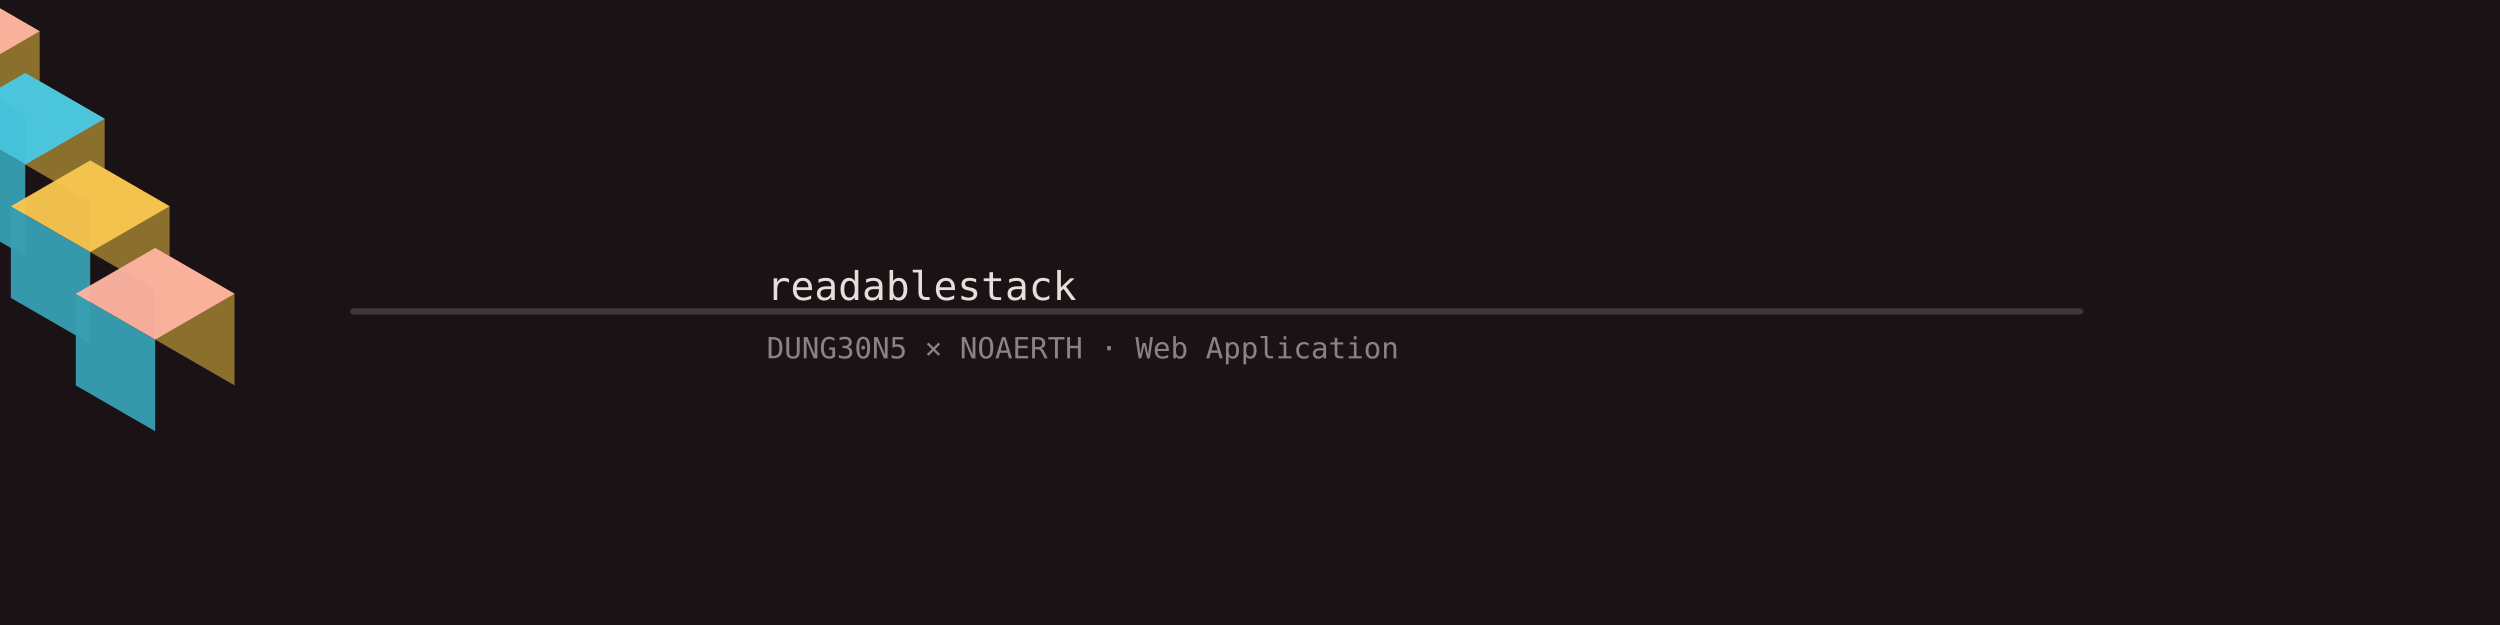
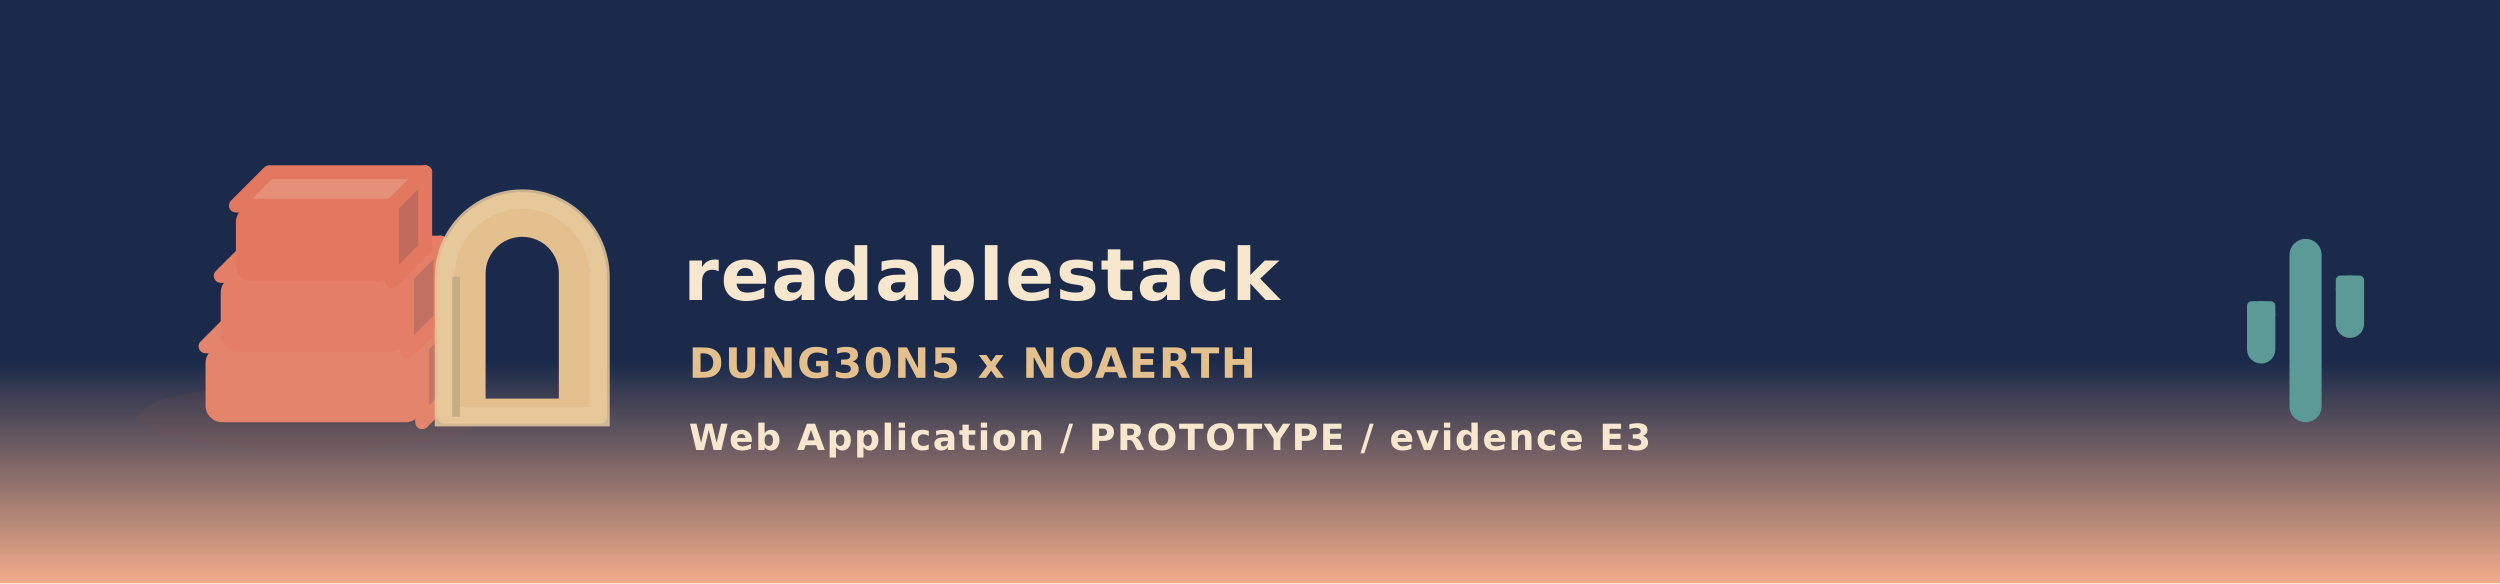
- <svg xmlns="http://www.w3.org/2000/svg" viewBox="0 0 1200 300" width="1200" height="300" role="img" aria-label="readablestack identity object">
-   <rect width="1200" height="300" fill="#1a1214" />
-   <defs>
-     <linearGradient id="gft" x1="0" y1="0" x2="1" y2="1">
-       <stop offset="0%" stop-color="#ffb4a2" />
-       <stop offset="100%" stop-color="#48cae4" />
-     </linearGradient>
-   </defs>
-   <rect x="168.00" y="148.00" width="832.00" height="3.00" rx="2.00" fill="rgba(253,244,240,0.160)" opacity="1.00" />
-   <polygon points="-19.05,37.00 19.05,59.00 19.05,15.00 -19.05,-7.00" fill="#90732e" opacity="0.95" />
-   <polygon points="-57.16,59.00 -19.05,81.00 -19.05,37.00 -57.16,15.00" fill="#389eb2" opacity="0.95" />
-   <polygon points="-19.05,-7.00 19.05,15.00 -19.05,37.00 -57.16,15.00" fill="#ffb4a2" opacity="0.95" />
-   <polygon points="12.12,79.00 50.23,101.00 50.23,57.00 12.12,35.00" fill="#90732e" opacity="0.95" />
-   <polygon points="-25.98,101.00 12.12,123.00 12.12,79.00 -25.98,57.00" fill="#389eb2" opacity="0.95" />
-   <polygon points="12.12,35.00 50.23,57.00 12.12,79.00 -25.98,57.00" fill="#48cae4" opacity="0.95" />
-   <polygon points="43.30,121.00 81.41,143.00 81.41,99.00 43.30,77.00" fill="#90732e" opacity="0.95" />
-   <polygon points="5.20,143.00 43.30,165.00 43.30,121.00 5.20,99.00" fill="#389eb2" opacity="0.95" />
-   <polygon points="43.30,77.00 81.41,99.00 43.30,121.00 5.20,99.00" fill="#f9c74f" opacity="0.95" />
-   <polygon points="74.48,163.00 112.58,185.00 112.58,141.00 74.48,119.00" fill="#90732e" opacity="0.95" />
-   <polygon points="36.37,185.00 74.48,207.00 74.48,163.00 36.37,141.00" fill="#389eb2" opacity="0.95" />
-   <polygon points="74.48,119.00 112.58,141.00 74.48,163.00 36.37,141.00" fill="#ffb4a2" opacity="0.95" />
-   <text x="368" y="144" font-family="ui-monospace,Menlo,monospace" font-size="19" fill="rgba(253,244,240,0.900)">readablestack</text>
-   <text x="368" y="172" font-family="ui-monospace,Menlo,monospace" font-size="14" fill="rgba(253,244,240,0.500)">DUNG30N5 × NOAERTH · Web Application</text>
+ <svg xmlns="http://www.w3.org/2000/svg" width="900" height="210" viewBox="0 0 900 210" role="img" aria-label="readablestack - identity object">
+   <linearGradient id="skyf" x1="0" y1="0" x2="0" y2="1">
+     <stop offset="0" stop-color="#1b2a4a" />
+     <stop offset="0.62" stop-color="#1b2a4a" />
+     <stop offset="1" stop-color="#f3ad8a" />
+   </linearGradient>
+   <rect width="900" height="210" fill="url(#skyf)" />
+   <rect x="0" y="352" width="900" height="-142" fill="#e3c08d" />
+   <rect x="0" y="352" width="900" height="3" fill="#e6c596" />
+   <ellipse cx="112" cy="150" rx="62" ry="12" fill="rgba(138,90,68,0.11)" />
+   <path d="M74,124.67 L152,124.67 L164,112.67 L86,112.67 Z" fill="#e99a82" stroke="#e5846c" stroke-width="5" stroke-linejoin="round" />
+   <path d="M152,124.67 L164,112.67 L164,140 L152,152 Z" fill="#c37566" stroke="#e5846c" stroke-width="5" stroke-linejoin="round" />
+   <rect x="74" y="124.67" width="78" height="27.33" rx="6" fill="#e5846c" />
+   <path d="M79.46,99.33 L146.54,99.33 L158.54,87.33 L91.46,87.33 Z" fill="#e8957d" stroke="#e47e66" stroke-width="5" stroke-linejoin="round" />
+   <path d="M146.54,99.33 L158.54,87.33 L158.54,114.67 L146.54,126.67 Z" fill="#c27061" stroke="#e47e66" stroke-width="5" stroke-linejoin="round" />
+   <rect x="79.46" y="99.33" width="67.08" height="27.33" rx="6" fill="#e47e66" />
+   <path d="M84.92,74 L141.08,74 L153.08,62 L96.92,62 Z" fill="#e79079" stroke="#e37861" stroke-width="5" stroke-linejoin="round" />
+   <path d="M141.08,74 L153.08,62 L153.08,89.33 L141.08,101.33 Z" fill="#c16b5d" stroke="#e37861" stroke-width="5" stroke-linejoin="round" />
+   <rect x="84.92" y="74" width="56.16" height="27.33" rx="6" fill="#e37861" />
+   <path d="M160,150 L160,99.68 A28,28 0 0 1 216,99.68 L216,150 Z M172.32,146 L172.32,98.43 A15.68,15.68 0 0 1 203.68,98.43 L203.68,146 Z" fill="#e3c08d" fill-rule="evenodd" stroke="#e3c08d" stroke-width="5" stroke-linejoin="round" />
+   <path d="M160,150 L160,99.68 A28,28 0 0 1 216,99.68 L216,150 Z" fill="none" stroke="#e8c99d" stroke-width="7" stroke-linecap="round" opacity="0.85" />
+   <rect x="162.8" y="99.68" width="2.8" height="50.32" fill="#c7ab84" />
+   <text x="246" y="108" font-family="Verdana,DejaVu Sans,sans-serif" font-size="26" font-weight="700" letter-spacing="0.6" fill="#f6e7ce" text-anchor="start">readablestack</text>
+   <text x="248" y="136" font-family="Verdana,DejaVu Sans,sans-serif" font-size="15" font-weight="700" letter-spacing="0.6" fill="#e3c08d" text-anchor="start">DUNG30N5 x NOAERTH</text>
+   <text x="248" y="162" font-family="Verdana,DejaVu Sans,sans-serif" font-size="13" font-weight="700" letter-spacing="0.6" fill="#f6e7ce" text-anchor="start">Web Application  /  PROTOTYPE  /  evidence E3</text>
+   <rect x="824.22" y="86" width="11.56" height="66" rx="5.78" fill="#5b9a97" />
+   <rect x="808.92" y="108.44" width="10.2" height="22.44" rx="5.1" fill="#5b9a97" />
+   <rect x="808.92" y="108.44" width="10.2" height="6.6" rx="1.7" fill="#5b9a97" />
+   <rect x="840.88" y="99.2" width="10.2" height="22.44" rx="5.1" fill="#5b9a97" />
+   <rect x="840.88" y="99.2" width="10.2" height="6.6" rx="1.7" fill="#5b9a97" />
</svg>
